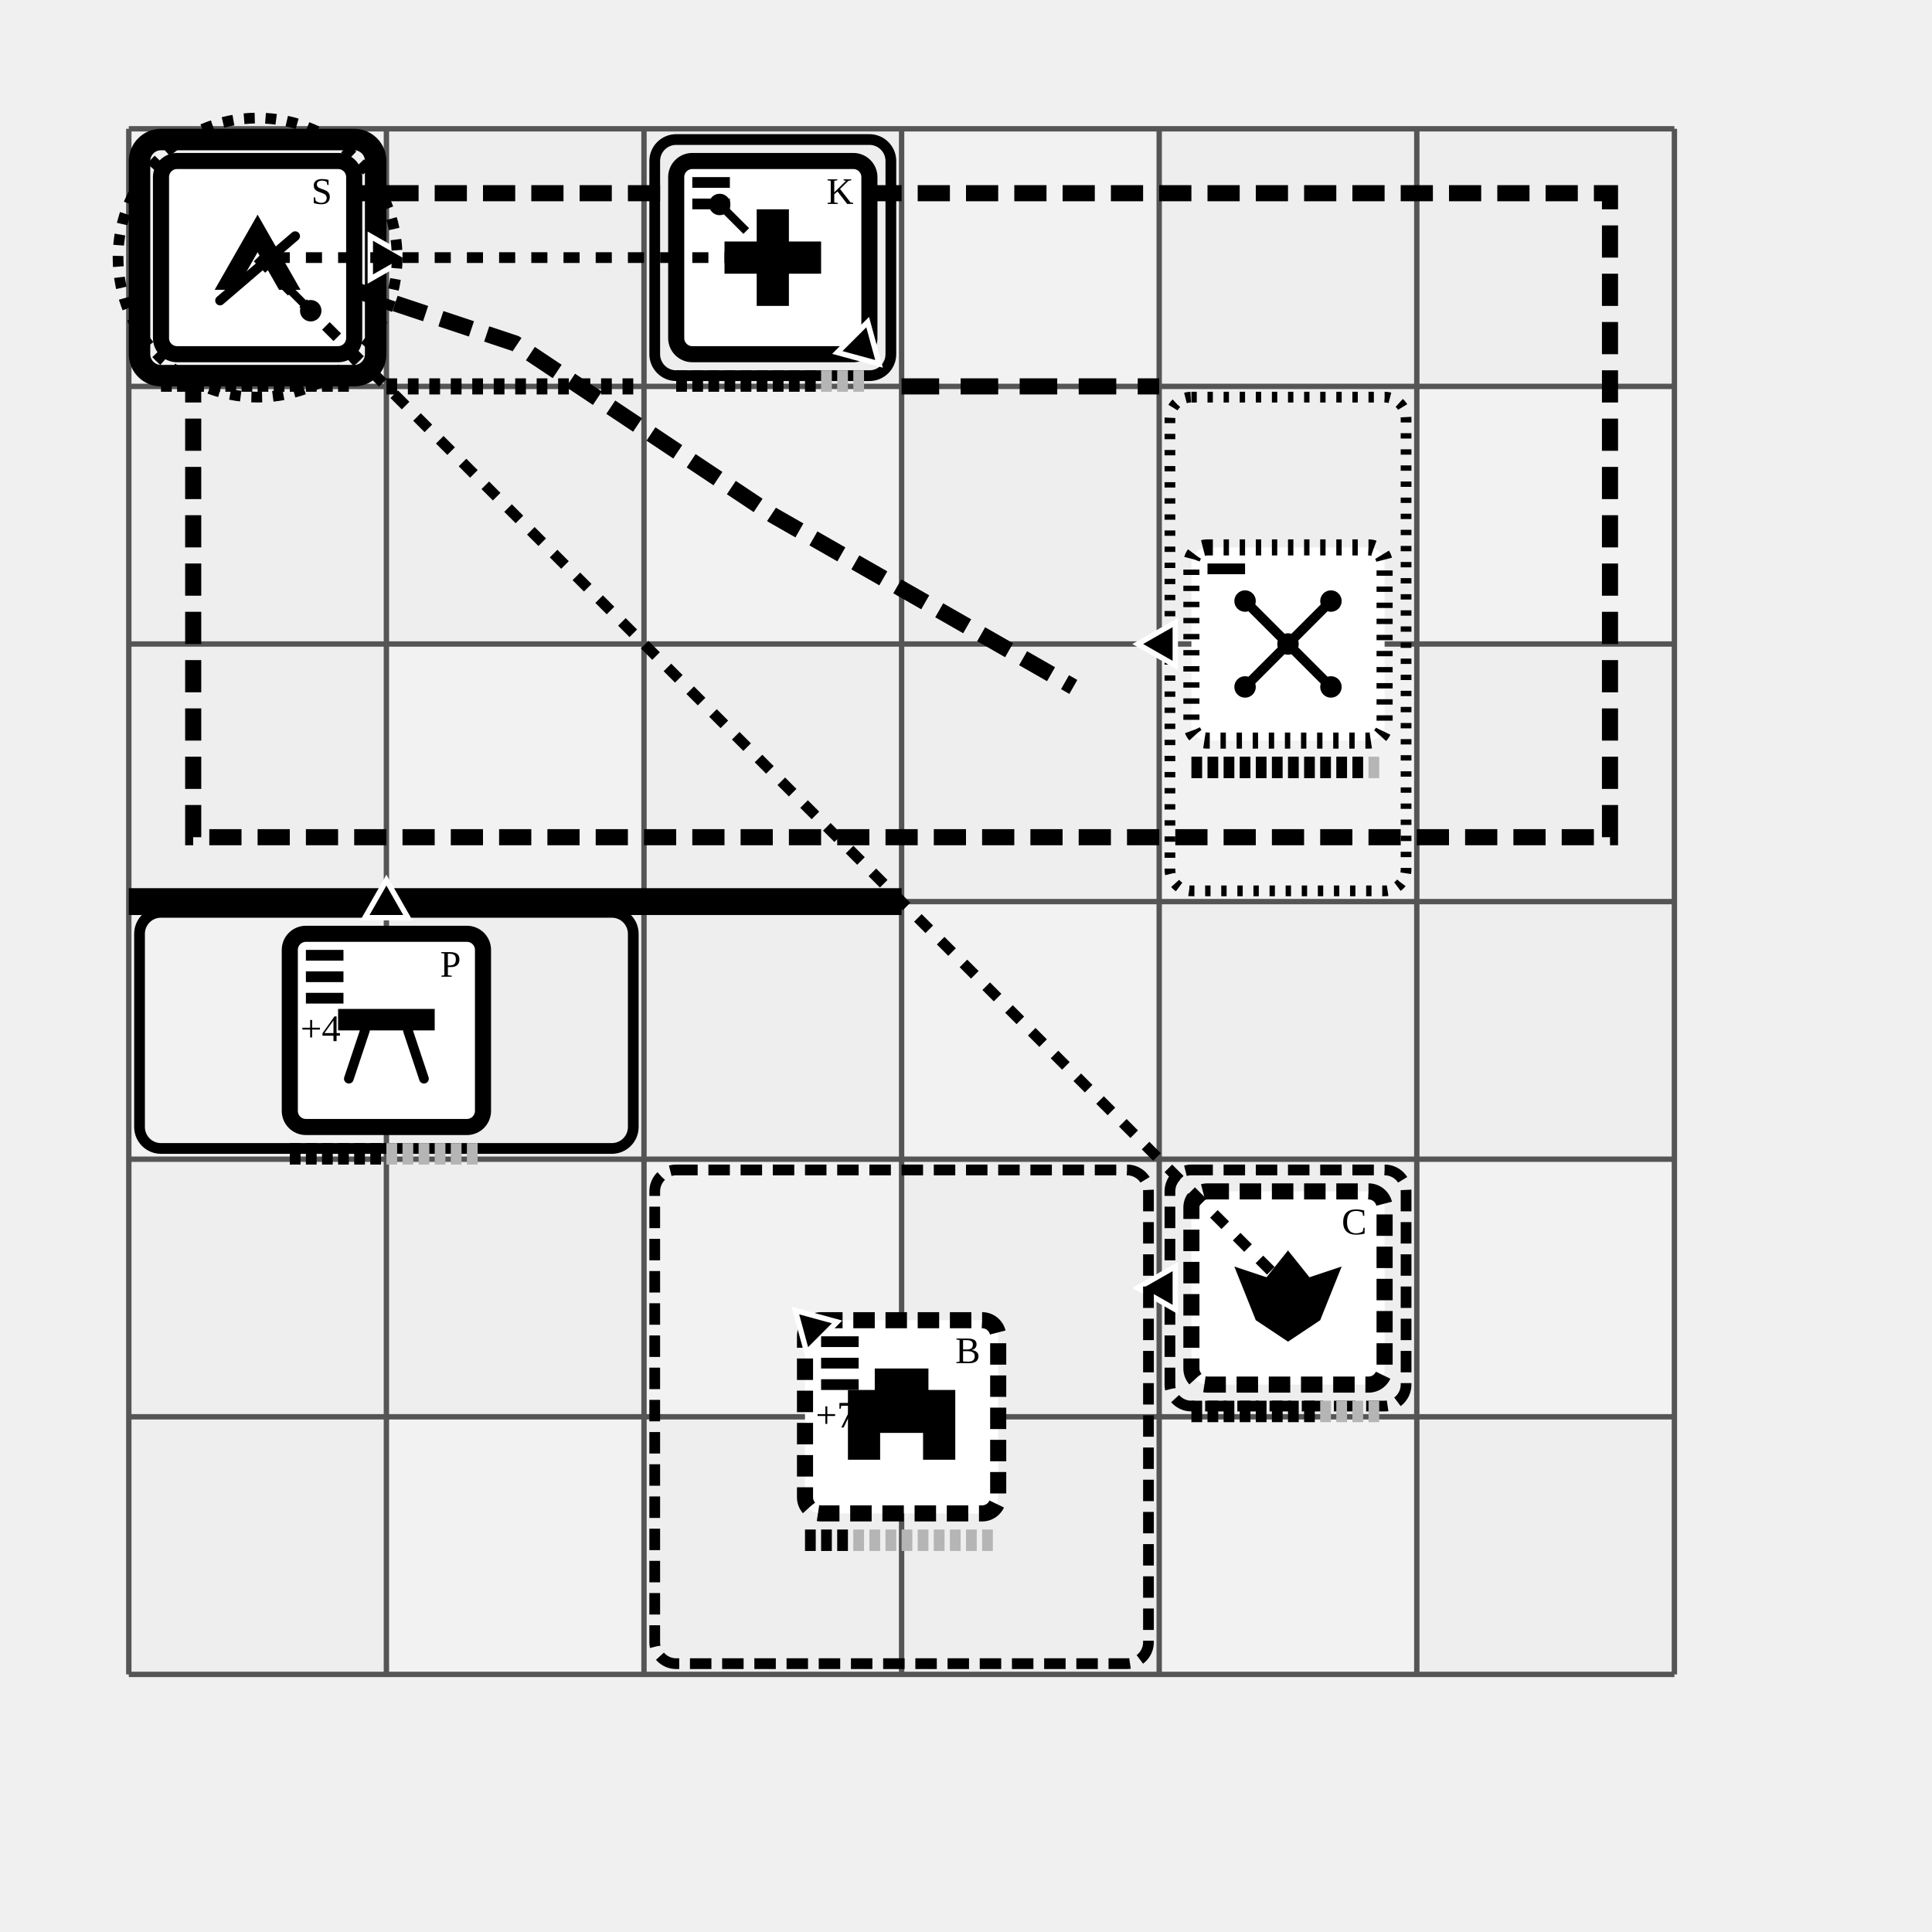
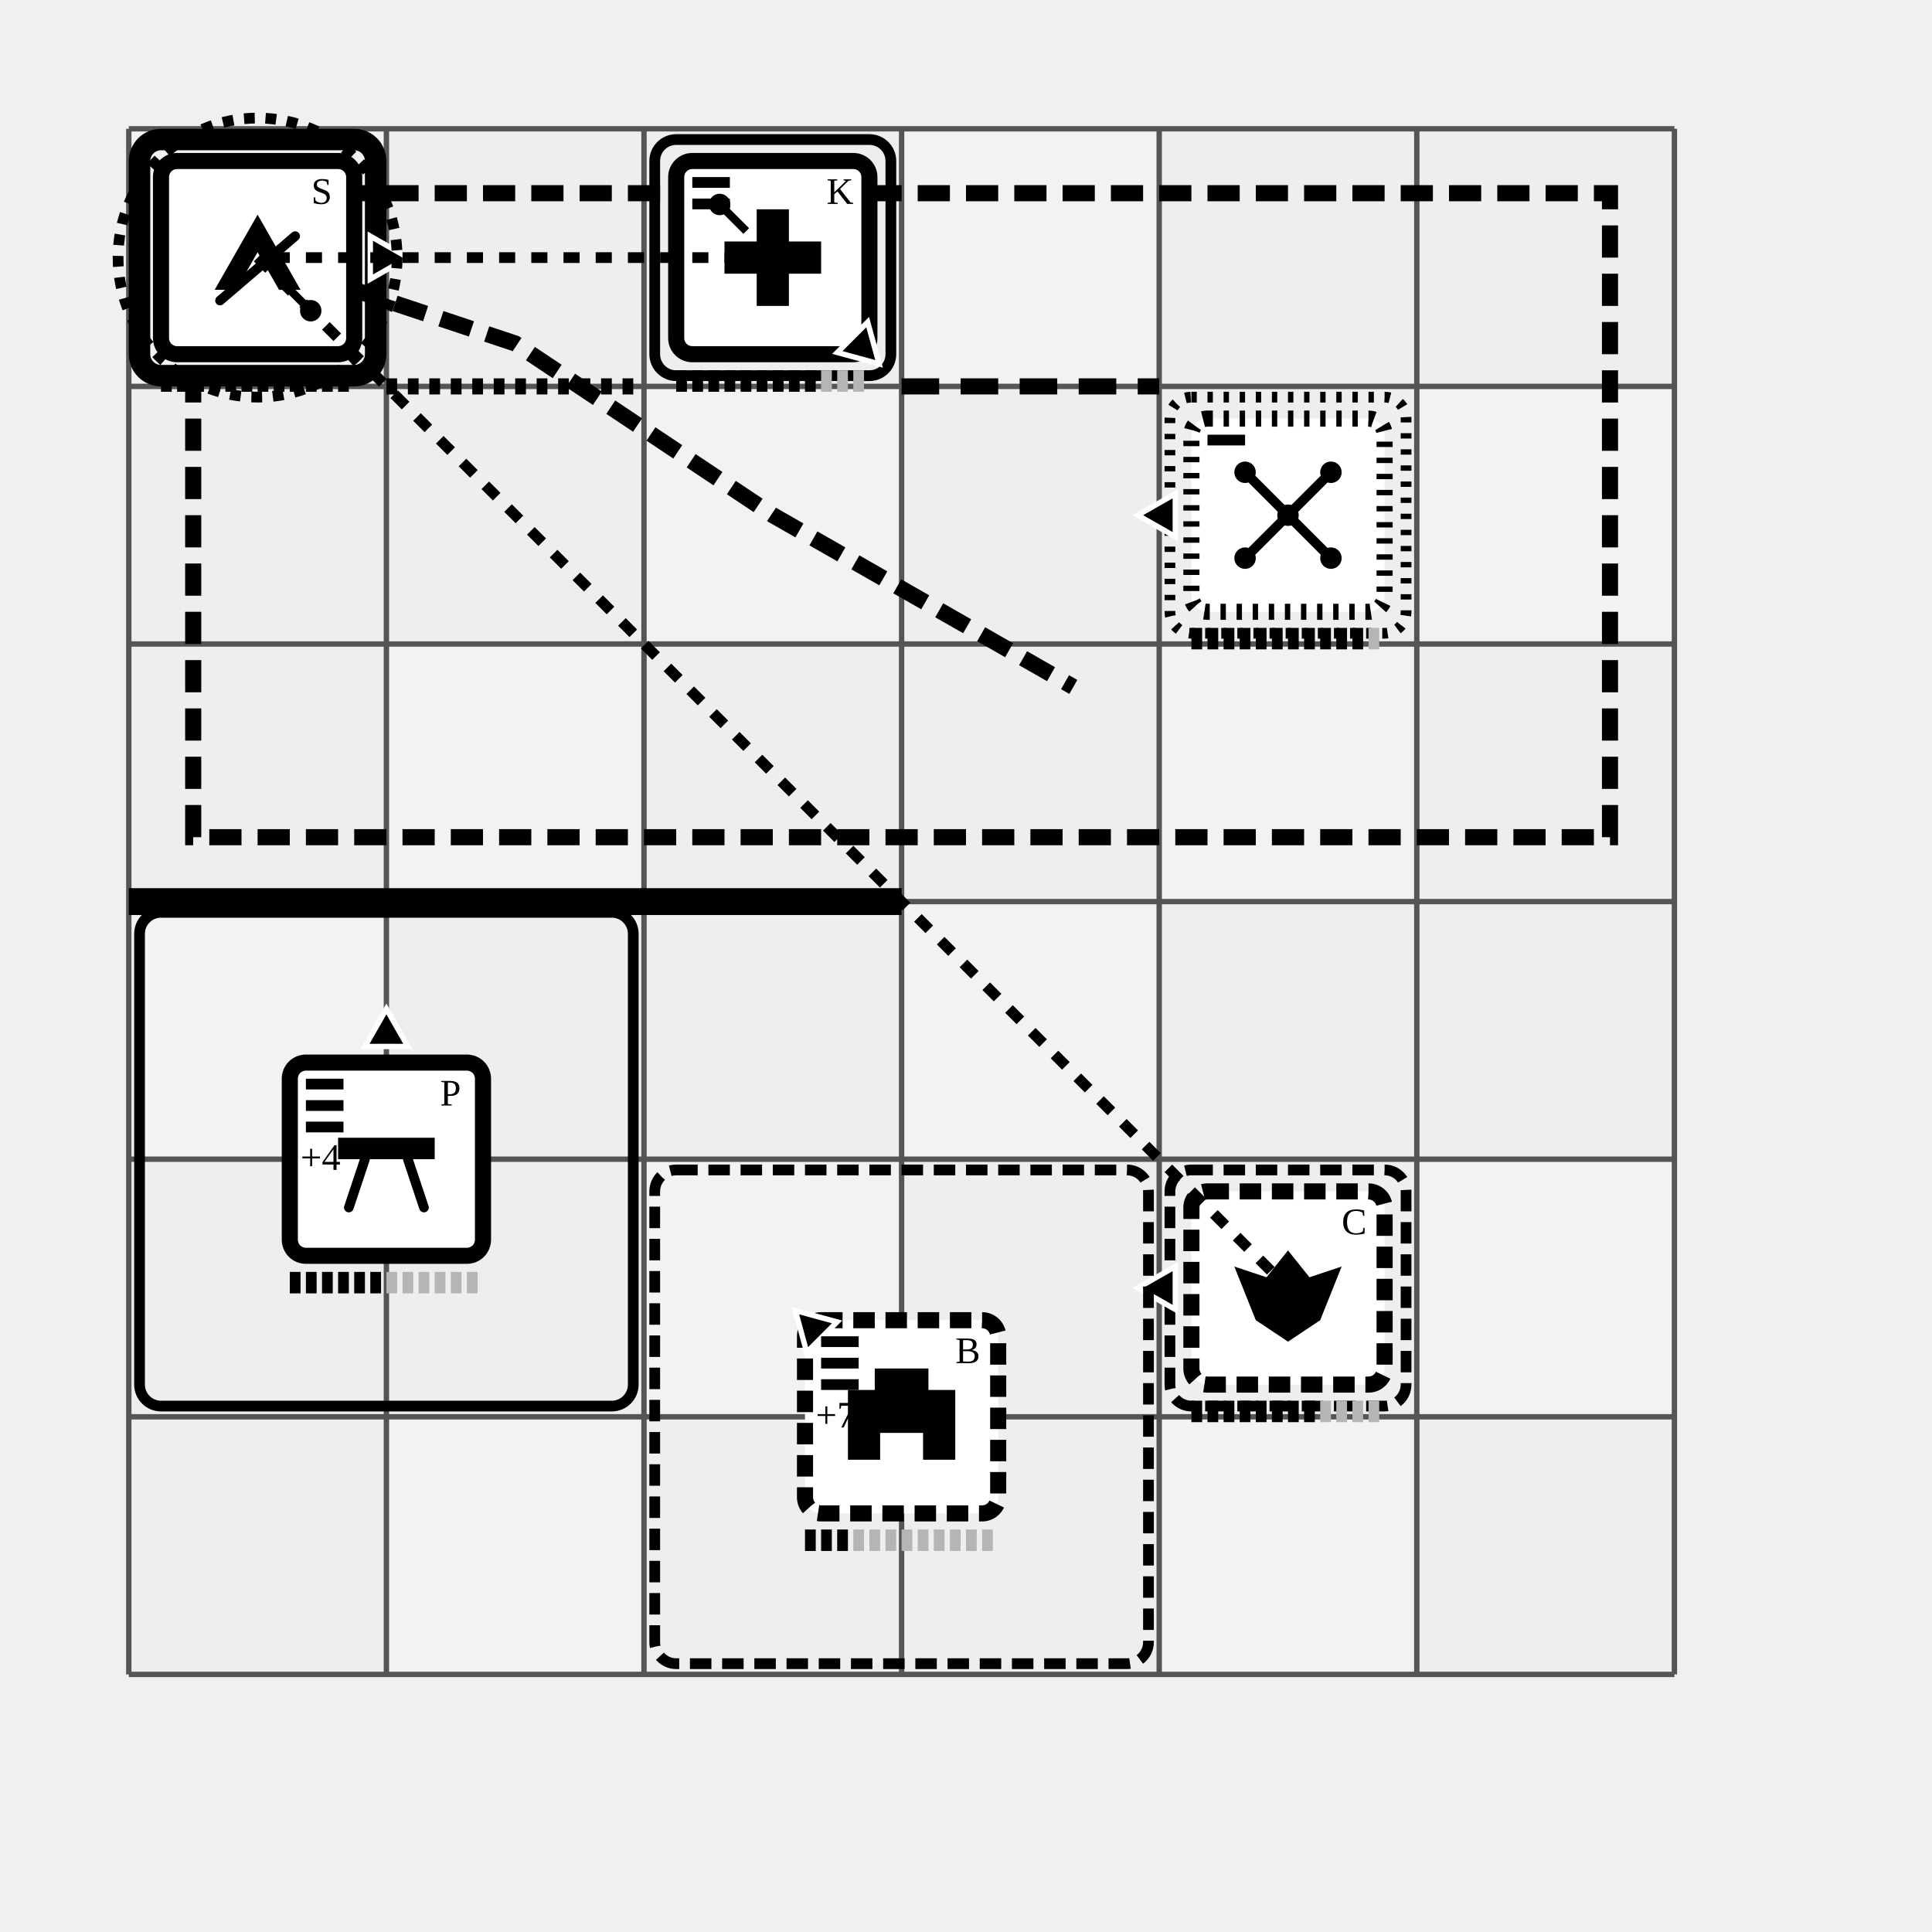
<svg xmlns="http://www.w3.org/2000/svg" class="battlefield-svg" role="application" aria-label="Simulation sandbox battlefield at exact tick 24, 6 visible units; selected unit 1" viewBox="0 0 360 360" width="768" height="768" data-review-palette="monochrome-pattern" style="background:#0b100f">
  <g transform="translate(24 24) scale(1)">
    <rect data-layer="terrain" x="0" y="0" width="288" height="288" fill="#eeeeee" />
    <rect data-terrain="rough" x="0" y="0" width="48" height="48" fill="#ffffff" opacity="0.22" />
    <rect data-terrain="rough" x="144" y="0" width="48" height="48" fill="#ffffff" opacity="0.22" />
    <rect data-terrain="rough" x="96" y="48" width="48" height="48" fill="#ffffff" opacity="0.22" />
    <rect data-terrain="rough" x="240" y="48" width="48" height="48" fill="#ffffff" opacity="0.22" />
    <rect data-terrain="rough" x="48" y="96" width="48" height="48" fill="#ffffff" opacity="0.22" />
    <rect data-terrain="rough" x="192" y="96" width="48" height="48" fill="#ffffff" opacity="0.22" />
    <rect data-terrain="rough" x="0" y="144" width="48" height="48" fill="#ffffff" opacity="0.22" />
    <rect data-terrain="rough" x="144" y="144" width="48" height="48" fill="#ffffff" opacity="0.22" />
    <rect data-terrain="rough" x="96" y="192" width="48" height="48" fill="#ffffff" opacity="0.22" />
    <rect data-terrain="rough" x="240" y="192" width="48" height="48" fill="#ffffff" opacity="0.22" />
    <rect data-terrain="rough" x="48" y="240" width="48" height="48" fill="#ffffff" opacity="0.22" />
    <rect data-terrain="rough" x="192" y="240" width="48" height="48" fill="#ffffff" opacity="0.22" />
    <g data-layer="grid">
      <line x1="0" y1="0" x2="0" y2="288" stroke="#555555" stroke-width="1" />
      <line x1="48" y1="0" x2="48" y2="288" stroke="#555555" stroke-width="1" />
      <line x1="96" y1="0" x2="96" y2="288" stroke="#555555" stroke-width="1" />
      <line x1="144" y1="0" x2="144" y2="288" stroke="#555555" stroke-width="1" />
      <line x1="192" y1="0" x2="192" y2="288" stroke="#555555" stroke-width="1" />
      <line x1="240" y1="0" x2="240" y2="288" stroke="#555555" stroke-width="1" />
      <line x1="288" y1="0" x2="288" y2="288" stroke="#555555" stroke-width="1" />
      <line x1="0" y1="0" x2="288" y2="0" stroke="#555555" stroke-width="1" />
      <line x1="0" y1="48" x2="288" y2="48" stroke="#555555" stroke-width="1" />
      <line x1="0" y1="96" x2="288" y2="96" stroke="#555555" stroke-width="1" />
      <line x1="0" y1="144" x2="288" y2="144" stroke="#555555" stroke-width="1" />
      <line x1="0" y1="192" x2="288" y2="192" stroke="#555555" stroke-width="1" />
      <line x1="0" y1="240" x2="288" y2="240" stroke="#555555" stroke-width="1" />
      <line x1="0" y1="288" x2="288" y2="288" stroke="#555555" stroke-width="1" />
    </g>
    <g data-layer="overlays">
      <polyline data-overlay-id="selected-los-1" data-overlay-kind="line-of-sight" data-overlay-disposition="exact" data-path-segments="3" points="24,24 72,40 120,72 176,104" fill="none" stroke="#000000" stroke-width="3" stroke-dasharray="6,3" />
      <polyline data-overlay-id="whole-command-1" data-overlay-kind="command" data-overlay-disposition="exact" data-path-segments="4" points="12,12 276,12 276,132 12,132 12,12" fill="none" stroke="#000000" stroke-width="3" stroke-dasharray="6,3" />
    </g>
    <g data-layer="edges">
      <line data-edge-kind="wall" data-edge-state="solid" x1="0" y1="144" x2="144" y2="144" stroke="#000000" stroke-width="5" stroke-dasharray="none" />
      <line data-edge-kind="door" data-edge-state="open" x1="144" y1="48" x2="192" y2="48" stroke="#000000" stroke-width="3" stroke-dasharray="7 4" />
      <line data-edge-kind="window" data-edge-state="intact" x1="48" y1="48" x2="96" y2="48" stroke="#000000" stroke-width="3" stroke-dasharray="2 2" />
    </g>
    <g data-layer="units">
      <g data-unit-id="1" data-health-segments="12" data-semantic-zoom="Detailed" tabindex="0" role="button" aria-label="Blue rifleman Bravo 6, cell A1, elevation 0, 100 health, facing east">
        <rect data-authoritative-footprint="true" x="2" y="2" width="44" height="44" rx="4" fill="none" stroke="#000000" stroke-width="4" stroke-dasharray="none" />
        <rect x="6" y="6" width="36" height="36" rx="3" fill="#ffffff" stroke="#000000" stroke-width="3" stroke-dasharray="none" />
        <g transform="translate(12 12)" data-class-id="rifleman">
          <path d="M4 18 L12 4 L20 18 L16 18 L12 11 L8 18 Z" fill="#000000" />
          <path d="M5 20 L19 8" fill="none" stroke="#000000" stroke-width="1.8" stroke-linecap="round" stroke-linejoin="round" />
        </g>
        <rect data-health-position="0" x="6" y="45" width="2" height="4" fill="#000000" />
        <rect data-health-position="1" x="9" y="45" width="2" height="4" fill="#000000" />
        <rect data-health-position="2" x="12" y="45" width="2" height="4" fill="#000000" />
        <rect data-health-position="3" x="15" y="45" width="2" height="4" fill="#000000" />
        <rect data-health-position="4" x="18" y="45" width="2" height="4" fill="#000000" />
        <rect data-health-position="5" x="21" y="45" width="2" height="4" fill="#000000" />
        <rect data-health-position="6" x="24" y="45" width="2" height="4" fill="#000000" />
        <rect data-health-position="7" x="27" y="45" width="2" height="4" fill="#000000" />
        <rect data-health-position="8" x="30" y="45" width="2" height="4" fill="#000000" />
        <rect data-health-position="9" x="33" y="45" width="2" height="4" fill="#000000" />
        <rect data-health-position="10" x="36" y="45" width="2" height="4" fill="#000000" />
        <rect data-health-position="11" x="39" y="45" width="2" height="4" fill="#000000" />
        <polygon data-facing-wedge="body" points="45,28 52,24 45,20" fill="#000000" stroke="#ffffff" stroke-width="1" />
        <g data-secondary-heading="weapon" aria-label="weapon heading">
          <line x1="28.95" y1="28.95" x2="33.899" y2="33.899" stroke="#000000" stroke-width="1.5" />
          <circle cx="33.899" cy="33.899" r="2" fill="#000000" />
        </g>
        <text data-stance-mark="true" x="34" y="14" fill="#000000" font-size="7">S</text>
        <circle data-focus-ring="true" cx="24" cy="24" r="26" fill="none" stroke="#000000" stroke-width="2" stroke-dasharray="2,2" />
      </g>
      <g data-unit-id="2" data-health-segments="9" data-semantic-zoom="Detailed" tabindex="-1" role="button" aria-label="Blue medic Mercy, cell C1, elevation 2, 75 health, facing south-east">
        <rect data-authoritative-footprint="true" x="98" y="2" width="44" height="44" rx="4" fill="none" stroke="#000000" stroke-width="2" stroke-dasharray="none" />
        <rect x="102" y="6" width="36" height="36" rx="3" fill="#ffffff" stroke="#000000" stroke-width="3" stroke-dasharray="none" />
        <g transform="translate(108 12)" data-class-id="medic">
          <path d="M9 3 H15 V9 H21 V15 H15 V21 H9 V15 H3 V9 H9 Z" fill="#000000" />
        </g>
        <rect data-health-position="0" x="102" y="45" width="2" height="4" fill="#000000" />
        <rect data-health-position="1" x="105" y="45" width="2" height="4" fill="#000000" />
        <rect data-health-position="2" x="108" y="45" width="2" height="4" fill="#000000" />
        <rect data-health-position="3" x="111" y="45" width="2" height="4" fill="#000000" />
        <rect data-health-position="4" x="114" y="45" width="2" height="4" fill="#000000" />
        <rect data-health-position="5" x="117" y="45" width="2" height="4" fill="#000000" />
        <rect data-health-position="6" x="120" y="45" width="2" height="4" fill="#000000" />
        <rect data-health-position="7" x="123" y="45" width="2" height="4" fill="#000000" />
        <rect data-health-position="8" x="126" y="45" width="2" height="4" fill="#000000" />
        <rect data-health-position="9" x="129" y="45" width="2" height="4" fill="#b5b5b5" />
        <rect data-health-position="10" x="132" y="45" width="2" height="4" fill="#b5b5b5" />
        <rect data-health-position="11" x="135" y="45" width="2" height="4" fill="#b5b5b5" />
        <polygon data-facing-wedge="body" points="132.021,41.678 139.799,43.799 137.678,36.021" fill="#000000" stroke="#ffffff" stroke-width="1" />
        <g data-secondary-heading="sensor" aria-label="sensor heading">
          <line x1="115.05" y1="19.05" x2="110.101" y2="14.101" stroke="#000000" stroke-width="1.5" />
          <circle cx="110.101" cy="14.101" r="2" fill="#000000" />
        </g>
        <line data-elevation-bar="1" x1="105" y1="10" x2="112" y2="10" stroke="#000000" stroke-width="2" />
        <line data-elevation-bar="2" x1="105" y1="14" x2="112" y2="14" stroke="#000000" stroke-width="2" />
        <text data-stance-mark="true" x="130" y="14" fill="#000000" font-size="7">K</text>
      </g>
      <g data-unit-id="3" data-health-segments="6" data-semantic-zoom="Detailed" tabindex="-1" role="button" aria-label="Blue gunner Anvil, cell A4, elevation 4, 50 health, facing north">
-         <rect data-authoritative-footprint="true" x="2" y="146" width="92" height="44" rx="4" fill="none" stroke="#000000" stroke-width="2" stroke-dasharray="none" />
-         <rect x="30" y="150" width="36" height="36" rx="3" fill="#ffffff" stroke="#000000" stroke-width="3" stroke-dasharray="none" />
-         <g transform="translate(36 156)" data-class-id="gunner">
+         <rect data-authoritative-footprint="true" x="2" y="146" width="92" height="92" rx="4" fill="none" stroke="#000000" stroke-width="2" stroke-dasharray="none" />
+         <rect x="30" y="174" width="36" height="36" rx="3" fill="#ffffff" stroke="#000000" stroke-width="3" stroke-dasharray="none" />
+         <g transform="translate(36 180)" data-class-id="gunner">
          <path d="M3 8 H21 V12 H3 Z" fill="#000000" />
          <path d="M8 12 L5 21 M16 12 L19 21" fill="none" stroke="#000000" stroke-width="1.8" stroke-linecap="round" stroke-linejoin="round" />
        </g>
-         <rect data-health-position="0" x="30" y="189" width="2" height="4" fill="#000000" />
-         <rect data-health-position="1" x="33" y="189" width="2" height="4" fill="#000000" />
-         <rect data-health-position="2" x="36" y="189" width="2" height="4" fill="#000000" />
-         <rect data-health-position="3" x="39" y="189" width="2" height="4" fill="#000000" />
-         <rect data-health-position="4" x="42" y="189" width="2" height="4" fill="#000000" />
-         <rect data-health-position="5" x="45" y="189" width="2" height="4" fill="#000000" />
-         <rect data-health-position="6" x="48" y="189" width="2" height="4" fill="#b5b5b5" />
-         <rect data-health-position="7" x="51" y="189" width="2" height="4" fill="#b5b5b5" />
-         <rect data-health-position="8" x="54" y="189" width="2" height="4" fill="#b5b5b5" />
-         <rect data-health-position="9" x="57" y="189" width="2" height="4" fill="#b5b5b5" />
-         <rect data-health-position="10" x="60" y="189" width="2" height="4" fill="#b5b5b5" />
-         <rect data-health-position="11" x="63" y="189" width="2" height="4" fill="#b5b5b5" />
-         <polygon data-facing-wedge="body" points="52,147 48,140 44,147" fill="#000000" stroke="#ffffff" stroke-width="1" />
-         <line data-elevation-bar="1" x1="33" y1="154" x2="40" y2="154" stroke="#000000" stroke-width="2" />
-         <line data-elevation-bar="2" x1="33" y1="158" x2="40" y2="158" stroke="#000000" stroke-width="2" />
-         <line data-elevation-bar="3" x1="33" y1="162" x2="40" y2="162" stroke="#000000" stroke-width="2" />
-         <text data-elevation-label="true" x="32" y="170" fill="#000000" font-size="7">+4</text>
-         <text data-stance-mark="true" x="58" y="158" fill="#000000" font-size="7">P</text>
+         <rect data-health-position="0" x="30" y="213" width="2" height="4" fill="#000000" />
+         <rect data-health-position="1" x="33" y="213" width="2" height="4" fill="#000000" />
+         <rect data-health-position="2" x="36" y="213" width="2" height="4" fill="#000000" />
+         <rect data-health-position="3" x="39" y="213" width="2" height="4" fill="#000000" />
+         <rect data-health-position="4" x="42" y="213" width="2" height="4" fill="#000000" />
+         <rect data-health-position="5" x="45" y="213" width="2" height="4" fill="#000000" />
+         <rect data-health-position="6" x="48" y="213" width="2" height="4" fill="#b5b5b5" />
+         <rect data-health-position="7" x="51" y="213" width="2" height="4" fill="#b5b5b5" />
+         <rect data-health-position="8" x="54" y="213" width="2" height="4" fill="#b5b5b5" />
+         <rect data-health-position="9" x="57" y="213" width="2" height="4" fill="#b5b5b5" />
+         <rect data-health-position="10" x="60" y="213" width="2" height="4" fill="#b5b5b5" />
+         <rect data-health-position="11" x="63" y="213" width="2" height="4" fill="#b5b5b5" />
+         <polygon data-facing-wedge="body" points="52,171 48,164 44,171" fill="#000000" stroke="#ffffff" stroke-width="1" />
+         <line data-elevation-bar="1" x1="33" y1="178" x2="40" y2="178" stroke="#000000" stroke-width="2" />
+         <line data-elevation-bar="2" x1="33" y1="182" x2="40" y2="182" stroke="#000000" stroke-width="2" />
+         <line data-elevation-bar="3" x1="33" y1="186" x2="40" y2="186" stroke="#000000" stroke-width="2" />
+         <text data-elevation-label="true" x="32" y="194" fill="#000000" font-size="7">+4</text>
+         <text data-stance-mark="true" x="58" y="182" fill="#000000" font-size="7">P</text>
      </g>
      <g data-unit-id="4" data-health-segments="11" data-semantic-zoom="Detailed" tabindex="-1" role="button" aria-label="Neutral observation drone Kite, cell E2, elevation 1, 92 health, facing west">
-         <rect data-authoritative-footprint="true" x="194" y="50" width="44" height="92" rx="4" fill="none" stroke="#000000" stroke-width="2" stroke-dasharray="1 2" />
-         <rect x="198" y="78" width="36" height="36" rx="3" fill="#ffffff" stroke="#000000" stroke-width="3" stroke-dasharray="1 2" />
-         <g transform="translate(204 84)" data-class-id="observation-drone">
+         <rect data-authoritative-footprint="true" x="194" y="50" width="44" height="44" rx="4" fill="none" stroke="#000000" stroke-width="2" stroke-dasharray="1 2" />
+         <rect x="198" y="54" width="36" height="36" rx="3" fill="#ffffff" stroke="#000000" stroke-width="3" stroke-dasharray="1 2" />
+         <g transform="translate(204 60)" data-class-id="observation-drone">
          <path d="M12 12 L4 4 M12 12 L20 4 M12 12 L4 20 M12 12 L20 20" fill="none" stroke="#000000" stroke-width="1.8" stroke-linecap="round" stroke-linejoin="round" />
          <circle cx="4" cy="4" r="2" fill="#000000" />
          <circle cx="20" cy="4" r="2" fill="#000000" />
          <circle cx="4" cy="20" r="2" fill="#000000" />
          <circle cx="20" cy="20" r="2" fill="#000000" />
          <circle cx="12" cy="12" r="2" fill="#000000" />
        </g>
-         <rect data-health-position="0" x="198" y="117" width="2" height="4" fill="#000000" />
-         <rect data-health-position="1" x="201" y="117" width="2" height="4" fill="#000000" />
-         <rect data-health-position="2" x="204" y="117" width="2" height="4" fill="#000000" />
-         <rect data-health-position="3" x="207" y="117" width="2" height="4" fill="#000000" />
-         <rect data-health-position="4" x="210" y="117" width="2" height="4" fill="#000000" />
-         <rect data-health-position="5" x="213" y="117" width="2" height="4" fill="#000000" />
-         <rect data-health-position="6" x="216" y="117" width="2" height="4" fill="#000000" />
-         <rect data-health-position="7" x="219" y="117" width="2" height="4" fill="#000000" />
-         <rect data-health-position="8" x="222" y="117" width="2" height="4" fill="#000000" />
-         <rect data-health-position="9" x="225" y="117" width="2" height="4" fill="#000000" />
-         <rect data-health-position="10" x="228" y="117" width="2" height="4" fill="#000000" />
-         <rect data-health-position="11" x="231" y="117" width="2" height="4" fill="#b5b5b5" />
-         <polygon data-facing-wedge="body" points="195,92 188,96 195,100" fill="#000000" stroke="#ffffff" stroke-width="1" />
-         <line data-elevation-bar="1" x1="201" y1="82" x2="208" y2="82" stroke="#000000" stroke-width="2" />
+         <rect data-health-position="0" x="198" y="93" width="2" height="4" fill="#000000" />
+         <rect data-health-position="1" x="201" y="93" width="2" height="4" fill="#000000" />
+         <rect data-health-position="2" x="204" y="93" width="2" height="4" fill="#000000" />
+         <rect data-health-position="3" x="207" y="93" width="2" height="4" fill="#000000" />
+         <rect data-health-position="4" x="210" y="93" width="2" height="4" fill="#000000" />
+         <rect data-health-position="5" x="213" y="93" width="2" height="4" fill="#000000" />
+         <rect data-health-position="6" x="216" y="93" width="2" height="4" fill="#000000" />
+         <rect data-health-position="7" x="219" y="93" width="2" height="4" fill="#000000" />
+         <rect data-health-position="8" x="222" y="93" width="2" height="4" fill="#000000" />
+         <rect data-health-position="9" x="225" y="93" width="2" height="4" fill="#000000" />
+         <rect data-health-position="10" x="228" y="93" width="2" height="4" fill="#000000" />
+         <rect data-health-position="11" x="231" y="93" width="2" height="4" fill="#b5b5b5" />
+         <polygon data-facing-wedge="body" points="195,68 188,72 195,76" fill="#000000" stroke="#ffffff" stroke-width="1" />
+         <line data-elevation-bar="1" x1="201" y1="58" x2="208" y2="58" stroke="#000000" stroke-width="2" />
      </g>
      <g data-unit-id="5" data-health-segments="8" data-semantic-zoom="Detailed" tabindex="-1" role="button" aria-label="Arcane goblin Needle, cell E5, elevation 0, 67 health, facing west">
        <rect data-authoritative-footprint="true" x="194" y="194" width="44" height="44" rx="4" fill="none" stroke="#000000" stroke-width="2" stroke-dasharray="4 2" />
        <rect x="198" y="198" width="36" height="36" rx="3" fill="#ffffff" stroke="#000000" stroke-width="3" stroke-dasharray="4 2" />
        <g transform="translate(204 204)" data-class-id="goblin">
          <path d="M2 8 L8 10 L12 5 L16 10 L22 8 L18 18 L12 22 L6 18 Z" fill="#000000" />
        </g>
        <rect data-health-position="0" x="198" y="237" width="2" height="4" fill="#000000" />
        <rect data-health-position="1" x="201" y="237" width="2" height="4" fill="#000000" />
        <rect data-health-position="2" x="204" y="237" width="2" height="4" fill="#000000" />
        <rect data-health-position="3" x="207" y="237" width="2" height="4" fill="#000000" />
        <rect data-health-position="4" x="210" y="237" width="2" height="4" fill="#000000" />
        <rect data-health-position="5" x="213" y="237" width="2" height="4" fill="#000000" />
        <rect data-health-position="6" x="216" y="237" width="2" height="4" fill="#000000" />
        <rect data-health-position="7" x="219" y="237" width="2" height="4" fill="#000000" />
        <rect data-health-position="8" x="222" y="237" width="2" height="4" fill="#b5b5b5" />
        <rect data-health-position="9" x="225" y="237" width="2" height="4" fill="#b5b5b5" />
        <rect data-health-position="10" x="228" y="237" width="2" height="4" fill="#b5b5b5" />
        <rect data-health-position="11" x="231" y="237" width="2" height="4" fill="#b5b5b5" />
        <polygon data-facing-wedge="body" points="195,212 188,216 195,220" fill="#000000" stroke="#ffffff" stroke-width="1" />
        <text data-stance-mark="true" x="226" y="206" fill="#000000" font-size="7">C</text>
      </g>
      <g data-unit-id="6" data-health-segments="3" data-semantic-zoom="Detailed" tabindex="-1" role="button" aria-label="Arcane troll Stone, cell C5, elevation 7, 25 health, facing north-west">
        <rect data-authoritative-footprint="true" x="98" y="194" width="92" height="92" rx="4" fill="none" stroke="#000000" stroke-width="2" stroke-dasharray="4 2" />
        <rect x="126" y="222" width="36" height="36" rx="3" fill="#ffffff" stroke="#000000" stroke-width="3" stroke-dasharray="4 2" />
        <g transform="translate(132 228)" data-class-id="troll">
          <path d="M2 7 H7 V3 H17 V7 H22 V20 H16 V15 H8 V20 H2 Z" fill="#000000" />
        </g>
        <rect data-health-position="0" x="126" y="261" width="2" height="4" fill="#000000" />
        <rect data-health-position="1" x="129" y="261" width="2" height="4" fill="#000000" />
        <rect data-health-position="2" x="132" y="261" width="2" height="4" fill="#000000" />
        <rect data-health-position="3" x="135" y="261" width="2" height="4" fill="#b5b5b5" />
        <rect data-health-position="4" x="138" y="261" width="2" height="4" fill="#b5b5b5" />
        <rect data-health-position="5" x="141" y="261" width="2" height="4" fill="#b5b5b5" />
        <rect data-health-position="6" x="144" y="261" width="2" height="4" fill="#b5b5b5" />
        <rect data-health-position="7" x="147" y="261" width="2" height="4" fill="#b5b5b5" />
        <rect data-health-position="8" x="150" y="261" width="2" height="4" fill="#b5b5b5" />
        <rect data-health-position="9" x="153" y="261" width="2" height="4" fill="#b5b5b5" />
        <rect data-health-position="10" x="156" y="261" width="2" height="4" fill="#b5b5b5" />
        <rect data-health-position="11" x="159" y="261" width="2" height="4" fill="#b5b5b5" />
        <polygon data-facing-wedge="body" points="131.979,222.322 124.201,220.201 126.322,227.979" fill="#000000" stroke="#ffffff" stroke-width="1" />
        <line data-elevation-bar="1" x1="129" y1="226" x2="136" y2="226" stroke="#000000" stroke-width="2" />
        <line data-elevation-bar="2" x1="129" y1="230" x2="136" y2="230" stroke="#000000" stroke-width="2" />
        <line data-elevation-bar="3" x1="129" y1="234" x2="136" y2="234" stroke="#000000" stroke-width="2" />
        <text data-elevation-label="true" x="128" y="242" fill="#000000" font-size="7">+7</text>
        <text data-stance-mark="true" x="154" y="230" fill="#000000" font-size="7">B</text>
      </g>
    </g>
    <g data-layer="effects">
      <line data-action-trace="2401" data-action-kind="attack" x1="24" y1="24" x2="216" y2="216" stroke="#000000" stroke-width="2" stroke-dasharray="3,3" />
      <line data-action-trace="2402" data-action-kind="communication" x1="120" y1="24" x2="24" y2="24" stroke="#000000" stroke-width="2" stroke-dasharray="3,3" />
    </g>
  </g>
</svg>
